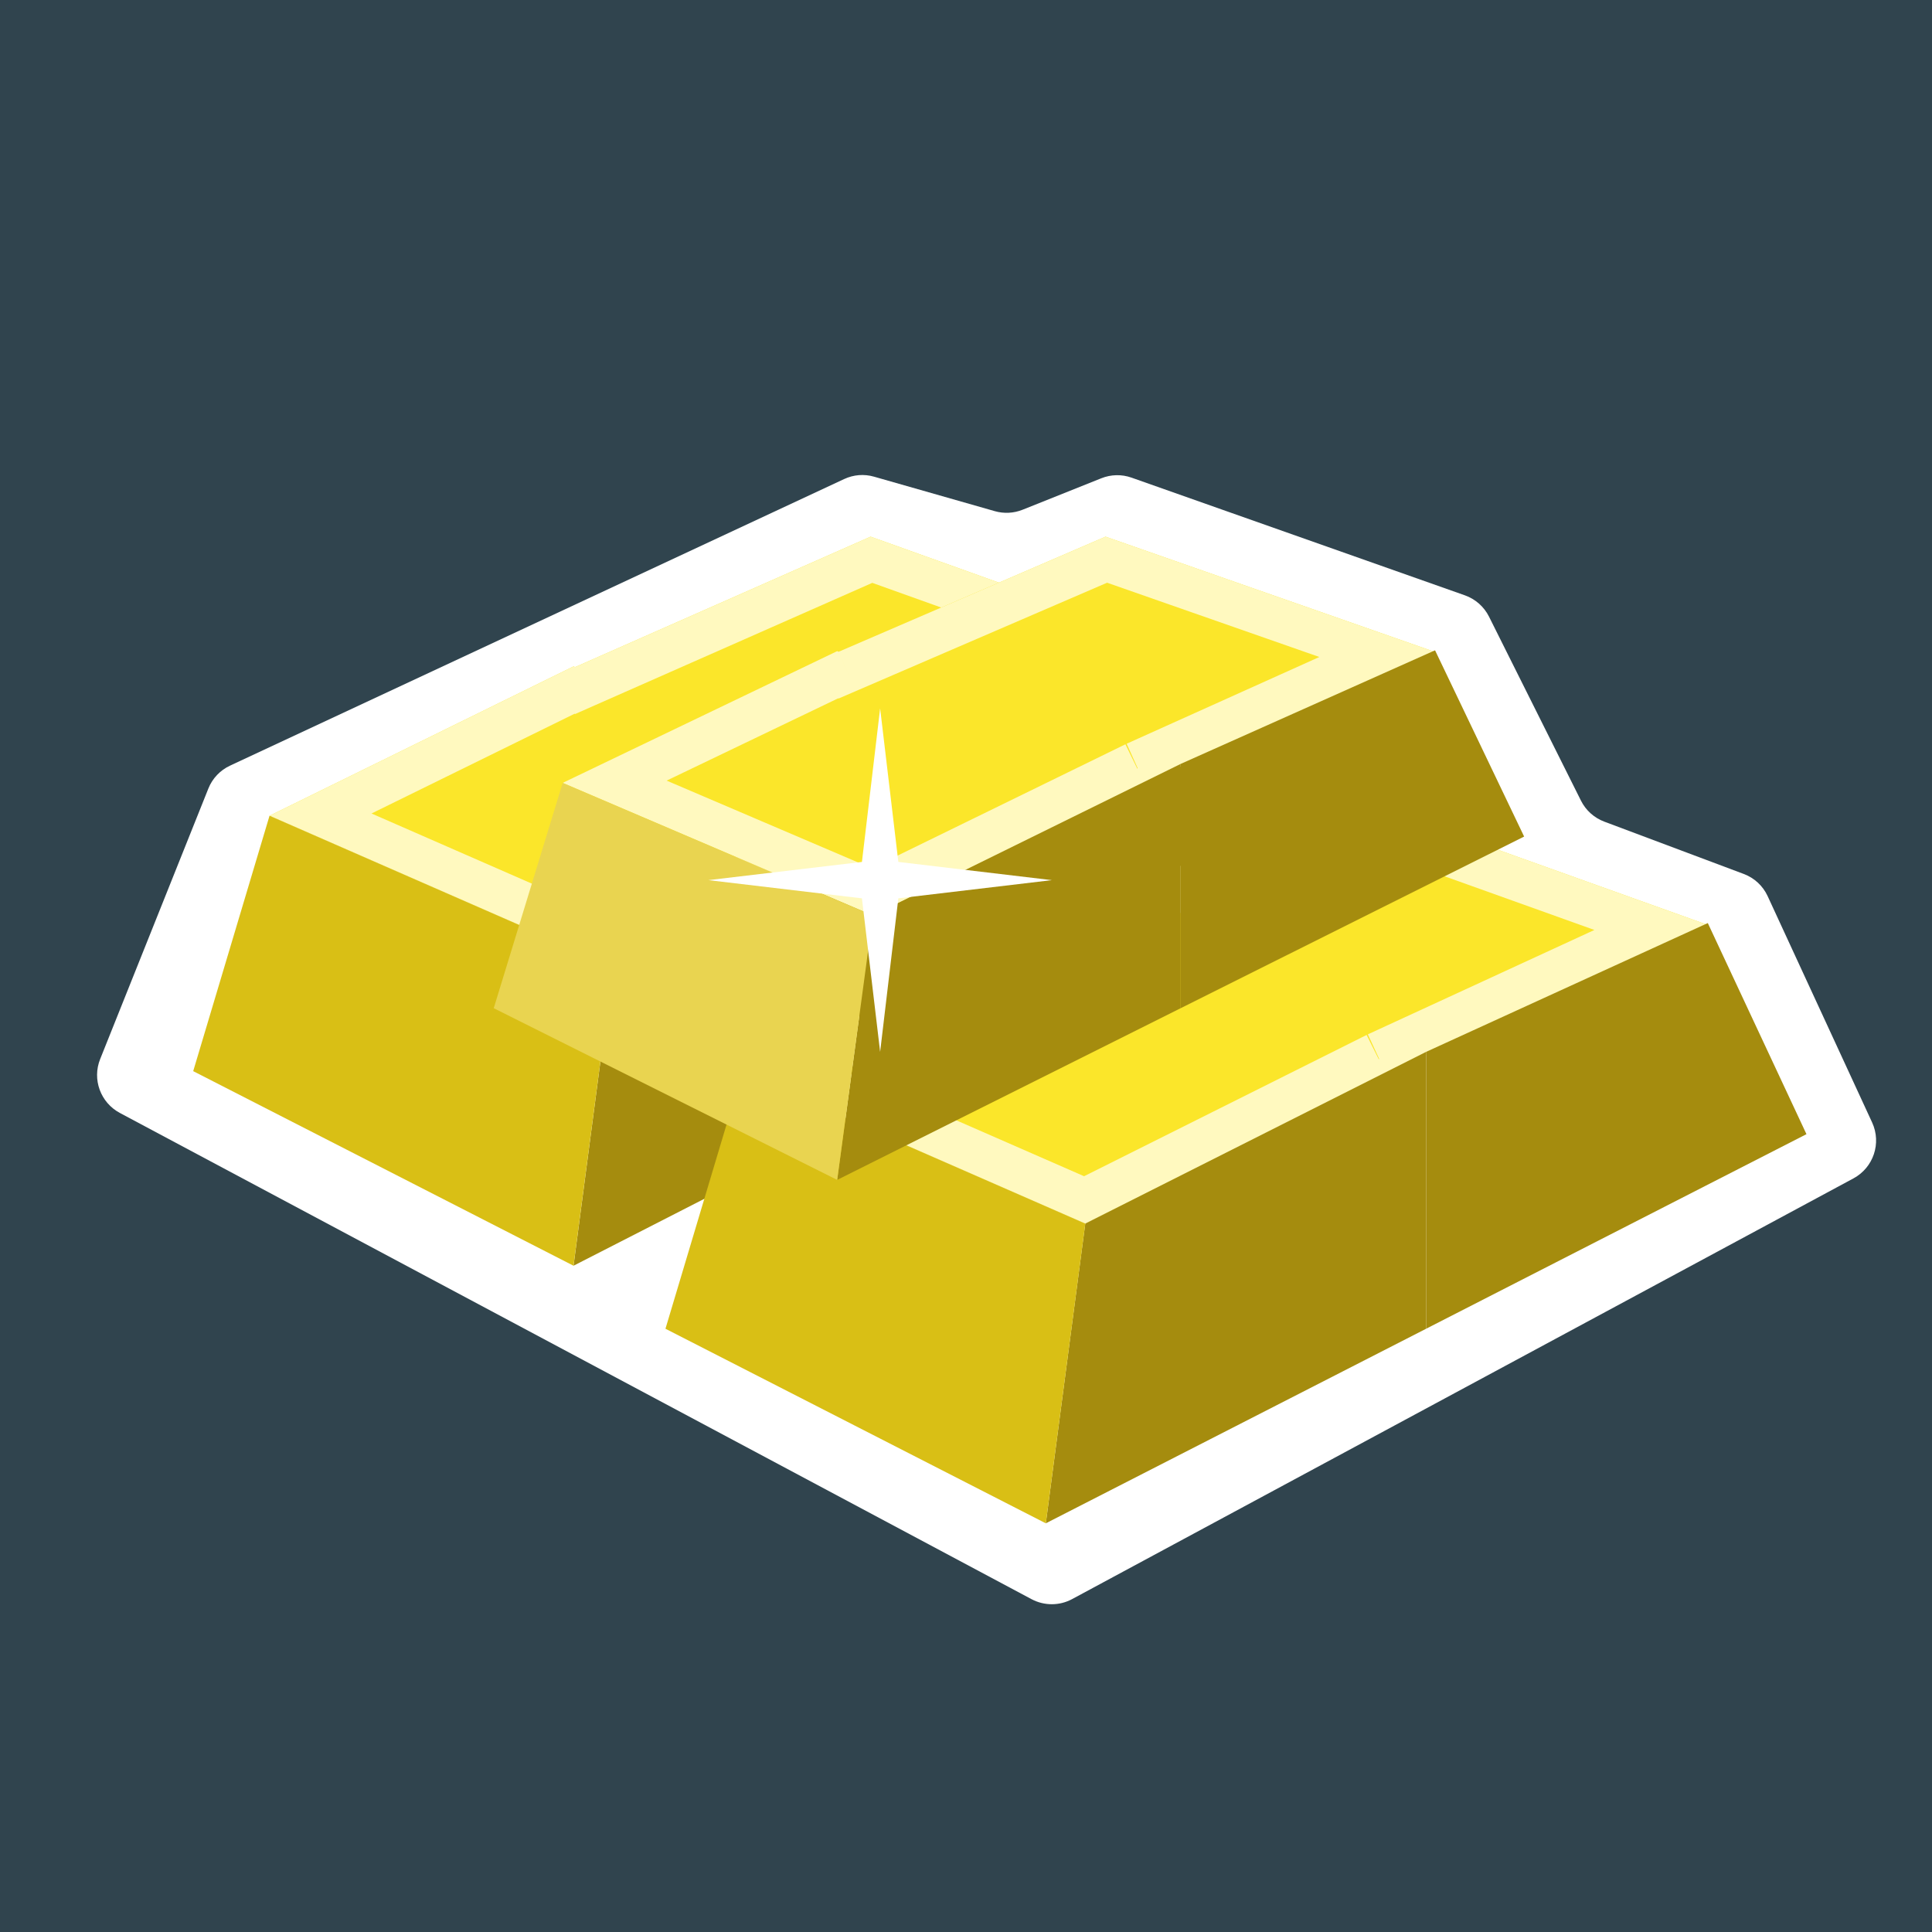
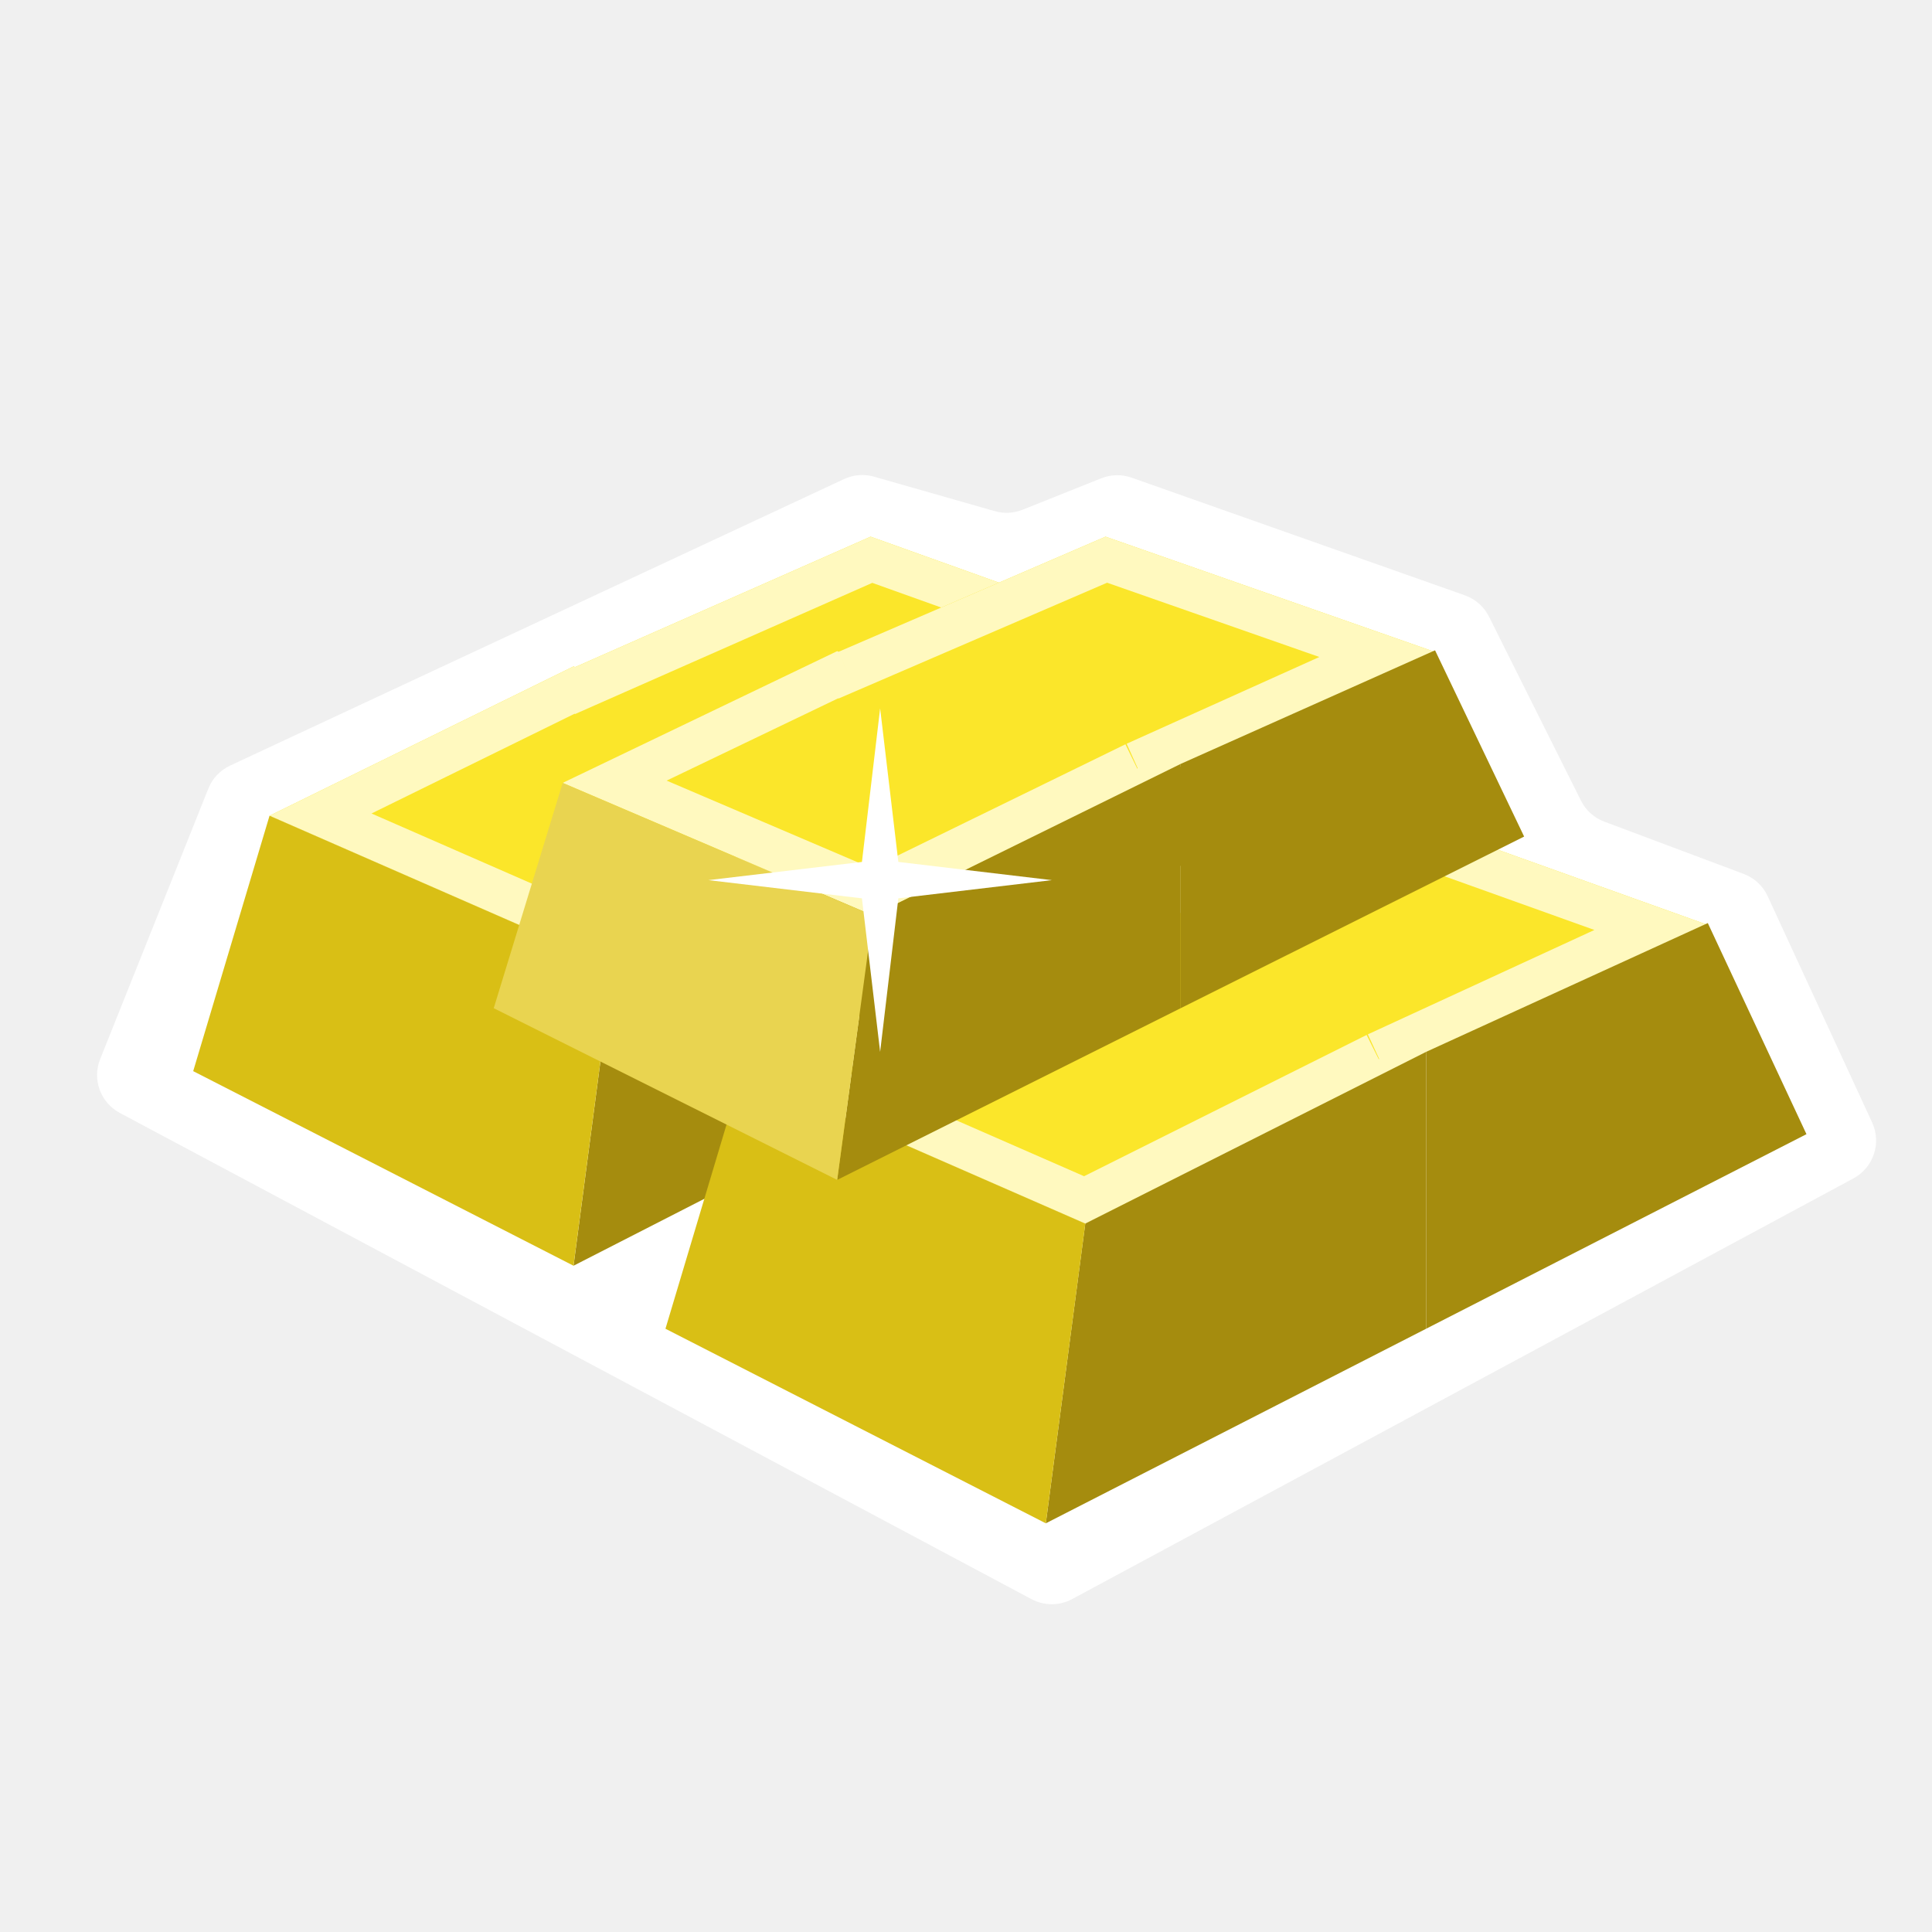
<svg xmlns="http://www.w3.org/2000/svg" width="45" height="45" viewBox="0 0 45 45" fill="none">
-   <path d="M0 0H45V45H0V0Z" fill="#30444E" />
  <path d="M5.359 17.833L19.662 11.158C19.88 11.056 20.128 11.036 20.359 11.103L23.171 11.906C23.384 11.967 23.612 11.955 23.817 11.873L25.651 11.14C25.876 11.05 26.126 11.044 26.355 11.125L34.119 13.866C34.363 13.952 34.565 14.13 34.681 14.361L36.824 18.649C36.937 18.875 37.131 19.049 37.368 19.138L40.615 20.356C40.862 20.448 41.062 20.634 41.172 20.873L43.606 26.146C43.827 26.626 43.637 27.195 43.172 27.446L24.972 37.246C24.677 37.405 24.323 37.405 24.027 37.248L2.791 25.922C2.341 25.682 2.143 25.142 2.333 24.668L4.853 18.367C4.947 18.131 5.128 17.94 5.359 17.833Z" fill="white" />
  <mask id="path-3-inside-1_5790_1040" fill="white">
    <path fill-rule="evenodd" clip-rule="evenodd" d="M13.395 15.538L20.278 12.5L28.778 15.544L21.278 19L21.023 18.889L21.278 19L14.278 22.5L6.278 19L13.358 15.522L13.395 15.538Z" />
  </mask>
  <path fill-rule="evenodd" clip-rule="evenodd" d="M13.395 15.538L20.278 12.5L28.778 15.544L21.278 19L21.023 18.889L21.278 19L14.278 22.5L6.278 19L13.358 15.522L13.395 15.538Z" fill="#FBE62A" />
  <path d="M20.278 12.5L19.875 11.585L20.24 11.424L20.616 11.559L20.278 12.5ZM13.395 15.538L13.799 16.453L13.396 16.631L12.993 16.454L13.395 15.538ZM28.778 15.544L29.116 14.603L31.42 15.428L29.197 16.453L28.778 15.544ZM21.278 19L21.697 19.908L21.289 20.096L20.877 19.916L21.278 19ZM21.023 18.889L20.621 19.804L21.424 17.972L21.023 18.889ZM21.278 19L21.68 18.085L23.631 18.942L21.725 19.895L21.278 19ZM14.278 22.5L14.725 23.395L14.306 23.604L13.877 23.417L14.278 22.5ZM6.278 19L5.877 19.917L3.903 19.053L5.837 18.103L6.278 19ZM13.358 15.522L12.917 14.625L13.335 14.42L13.76 14.607L13.358 15.522ZM20.682 13.415L13.799 16.453L12.991 14.623L19.875 11.585L20.682 13.415ZM28.441 16.486L19.941 13.441L20.616 11.559L29.116 14.603L28.441 16.486ZM20.86 18.092L28.36 14.636L29.197 16.453L21.697 19.908L20.86 18.092ZM21.424 17.972L21.679 18.084L20.877 19.916L20.622 19.805L21.424 17.972ZM20.876 19.916L20.621 19.804L21.425 17.973L21.68 18.085L20.876 19.916ZM13.831 21.606L20.831 18.106L21.725 19.895L14.725 23.395L13.831 21.606ZM6.679 18.084L14.679 21.584L13.877 23.417L5.877 19.917L6.679 18.084ZM13.799 16.42L6.719 19.898L5.837 18.103L12.917 14.625L13.799 16.42ZM12.993 16.454L12.956 16.438L13.76 14.607L13.797 14.623L12.993 16.454Z" fill="#FFF9BF" mask="url(#path-3-inside-1_5790_1040)" />
  <path d="M22.217 18.5L28.778 15.5L31.076 20.417L22.217 24.949V18.5Z" fill="#A58C0E" />
  <path d="M14.278 22.5L22.217 18.5V24.949L13.359 29.481L14.278 22.5Z" fill="#A58C0E" />
  <path d="M6.278 19L14.278 22.5L13.358 29.481L4.5 24.949L6.278 19Z" fill="#D9BF15" />
  <mask id="path-7-inside-2_5790_1040" fill="white">
    <path fill-rule="evenodd" clip-rule="evenodd" d="M24.395 21.538L31.279 18.5L39.779 21.544L32.278 25L32.023 24.889L32.278 25L25.278 28.5L17.278 25L24.358 21.522L24.395 21.538Z" />
  </mask>
  <path fill-rule="evenodd" clip-rule="evenodd" d="M24.395 21.538L31.279 18.5L39.779 21.544L32.278 25L32.023 24.889L32.278 25L25.278 28.5L17.278 25L24.358 21.522L24.395 21.538Z" fill="#FBE62A" />
  <path d="M31.279 18.5L30.875 17.585L31.24 17.424L31.616 17.559L31.279 18.5ZM24.395 21.538L24.799 22.453L24.396 22.631L23.993 22.454L24.395 21.538ZM39.779 21.544L40.116 20.603L42.42 21.428L40.197 22.453L39.779 21.544ZM32.278 25L32.697 25.908L32.289 26.096L31.878 25.916L32.278 25ZM32.023 24.889L31.621 25.804L32.424 23.972L32.023 24.889ZM32.278 25L32.68 24.085L34.632 24.942L32.725 25.895L32.278 25ZM25.278 28.5L25.726 29.395L25.307 29.604L24.878 29.417L25.278 28.5ZM17.278 25L16.878 25.917L14.903 25.053L16.837 24.103L17.278 25ZM24.358 21.522L23.918 20.625L24.335 20.42L24.761 20.607L24.358 21.522ZM31.682 19.415L24.799 22.453L23.991 20.623L30.875 17.585L31.682 19.415ZM39.441 22.486L30.941 19.441L31.616 17.559L40.116 20.603L39.441 22.486ZM31.86 24.092L39.36 20.636L40.197 22.453L32.697 25.908L31.86 24.092ZM32.424 23.972L32.679 24.084L31.878 25.916L31.623 25.805L32.424 23.972ZM31.876 25.916L31.621 25.804L32.426 23.973L32.68 24.085L31.876 25.916ZM24.831 27.606L31.831 24.106L32.725 25.895L25.726 29.395L24.831 27.606ZM17.679 24.084L25.679 27.584L24.878 29.417L16.878 25.917L17.679 24.084ZM24.799 22.42L17.719 25.898L16.837 24.103L23.918 20.625L24.799 22.42ZM23.993 22.454L23.956 22.438L24.761 20.607L24.797 20.623L23.993 22.454Z" fill="#FFF9BF" mask="url(#path-7-inside-2_5790_1040)" />
  <path d="M33.217 24.5L39.778 21.5L42.076 26.417L33.217 30.949V24.5Z" fill="#A58C0E" />
  <path d="M25.278 28.5L33.217 24.5V30.949L24.359 35.481L25.278 28.5Z" fill="#A58C0E" />
  <path d="M17.279 25L25.279 28.5L24.359 35.481L15.5 30.949L17.279 25Z" fill="#D9BF15" />
  <mask id="path-11-inside-3_5790_1040" fill="white">
    <path fill-rule="evenodd" clip-rule="evenodd" d="M19.533 15.181L25.75 12.5L33.426 15.186L26.652 18.235L26.398 18.125L26.652 18.235L20.331 21.323L13.106 18.235L19.5 15.166L19.533 15.181Z" />
  </mask>
  <path fill-rule="evenodd" clip-rule="evenodd" d="M19.533 15.181L25.75 12.5L33.426 15.186L26.652 18.235L26.398 18.125L26.652 18.235L20.331 21.323L13.106 18.235L19.5 15.166L19.533 15.181Z" fill="#FBE62A" />
  <path d="M25.75 12.5L25.354 11.582L25.712 11.427L26.08 11.556L25.75 12.5ZM19.533 15.181L19.929 16.099L19.534 16.269L19.139 16.099L19.533 15.181ZM33.426 15.186L33.756 14.242L36.121 15.069L33.836 16.098L33.426 15.186ZM26.652 18.235L27.063 19.146L26.663 19.326L26.259 19.154L26.652 18.235ZM26.398 18.125L26.003 19.044L26.791 17.206L26.398 18.125ZM26.652 18.235L27.047 17.316L29.051 18.176L27.091 19.133L26.652 18.235ZM20.331 21.323L20.77 22.221L20.358 22.422L19.938 22.242L20.331 21.323ZM13.106 18.235L12.713 19.154L10.685 18.288L12.673 17.333L13.106 18.235ZM19.5 15.166L19.067 14.265L19.477 14.068L19.894 14.247L19.5 15.166ZM26.145 13.418L19.929 16.099L19.137 14.262L25.354 11.582L26.145 13.418ZM33.096 16.13L25.419 13.444L26.08 11.556L33.756 14.242L33.096 16.13ZM26.242 17.323L33.015 14.274L33.836 16.098L27.063 19.146L26.242 17.323ZM26.791 17.206L27.046 17.315L26.259 19.154L26.005 19.045L26.791 17.206ZM26.258 19.154L26.003 19.044L26.792 17.207L27.047 17.316L26.258 19.154ZM19.892 20.424L26.213 17.336L27.091 19.133L20.77 22.221L19.892 20.424ZM13.499 17.315L20.724 20.403L19.938 22.242L12.713 19.154L13.499 17.315ZM19.933 16.068L13.539 19.136L12.673 17.333L19.067 14.265L19.933 16.068ZM19.139 16.099L19.106 16.085L19.894 14.247L19.928 14.261L19.139 16.099Z" fill="#FFF9BF" mask="url(#path-11-inside-3_5790_1040)" />
  <path d="M27.5 17.793L33.425 15.147L35.5 19.485L27.5 23.483V17.793Z" fill="#A58C0E" />
  <path d="M20.331 21.322L27.5 17.793V23.483L19.5 27.482L20.331 21.322Z" fill="#A58C0E" />
  <path d="M13.106 18.235L20.331 21.323L19.5 27.482L11.5 23.483L13.106 18.235Z" fill="#E9D450" />
  <path d="M20.5 16.5L20.924 20.076L24.5 20.5L20.924 20.924L20.5 24.5L20.076 20.924L16.5 20.5L20.076 20.076L20.5 16.5Z" fill="white" />
</svg>
